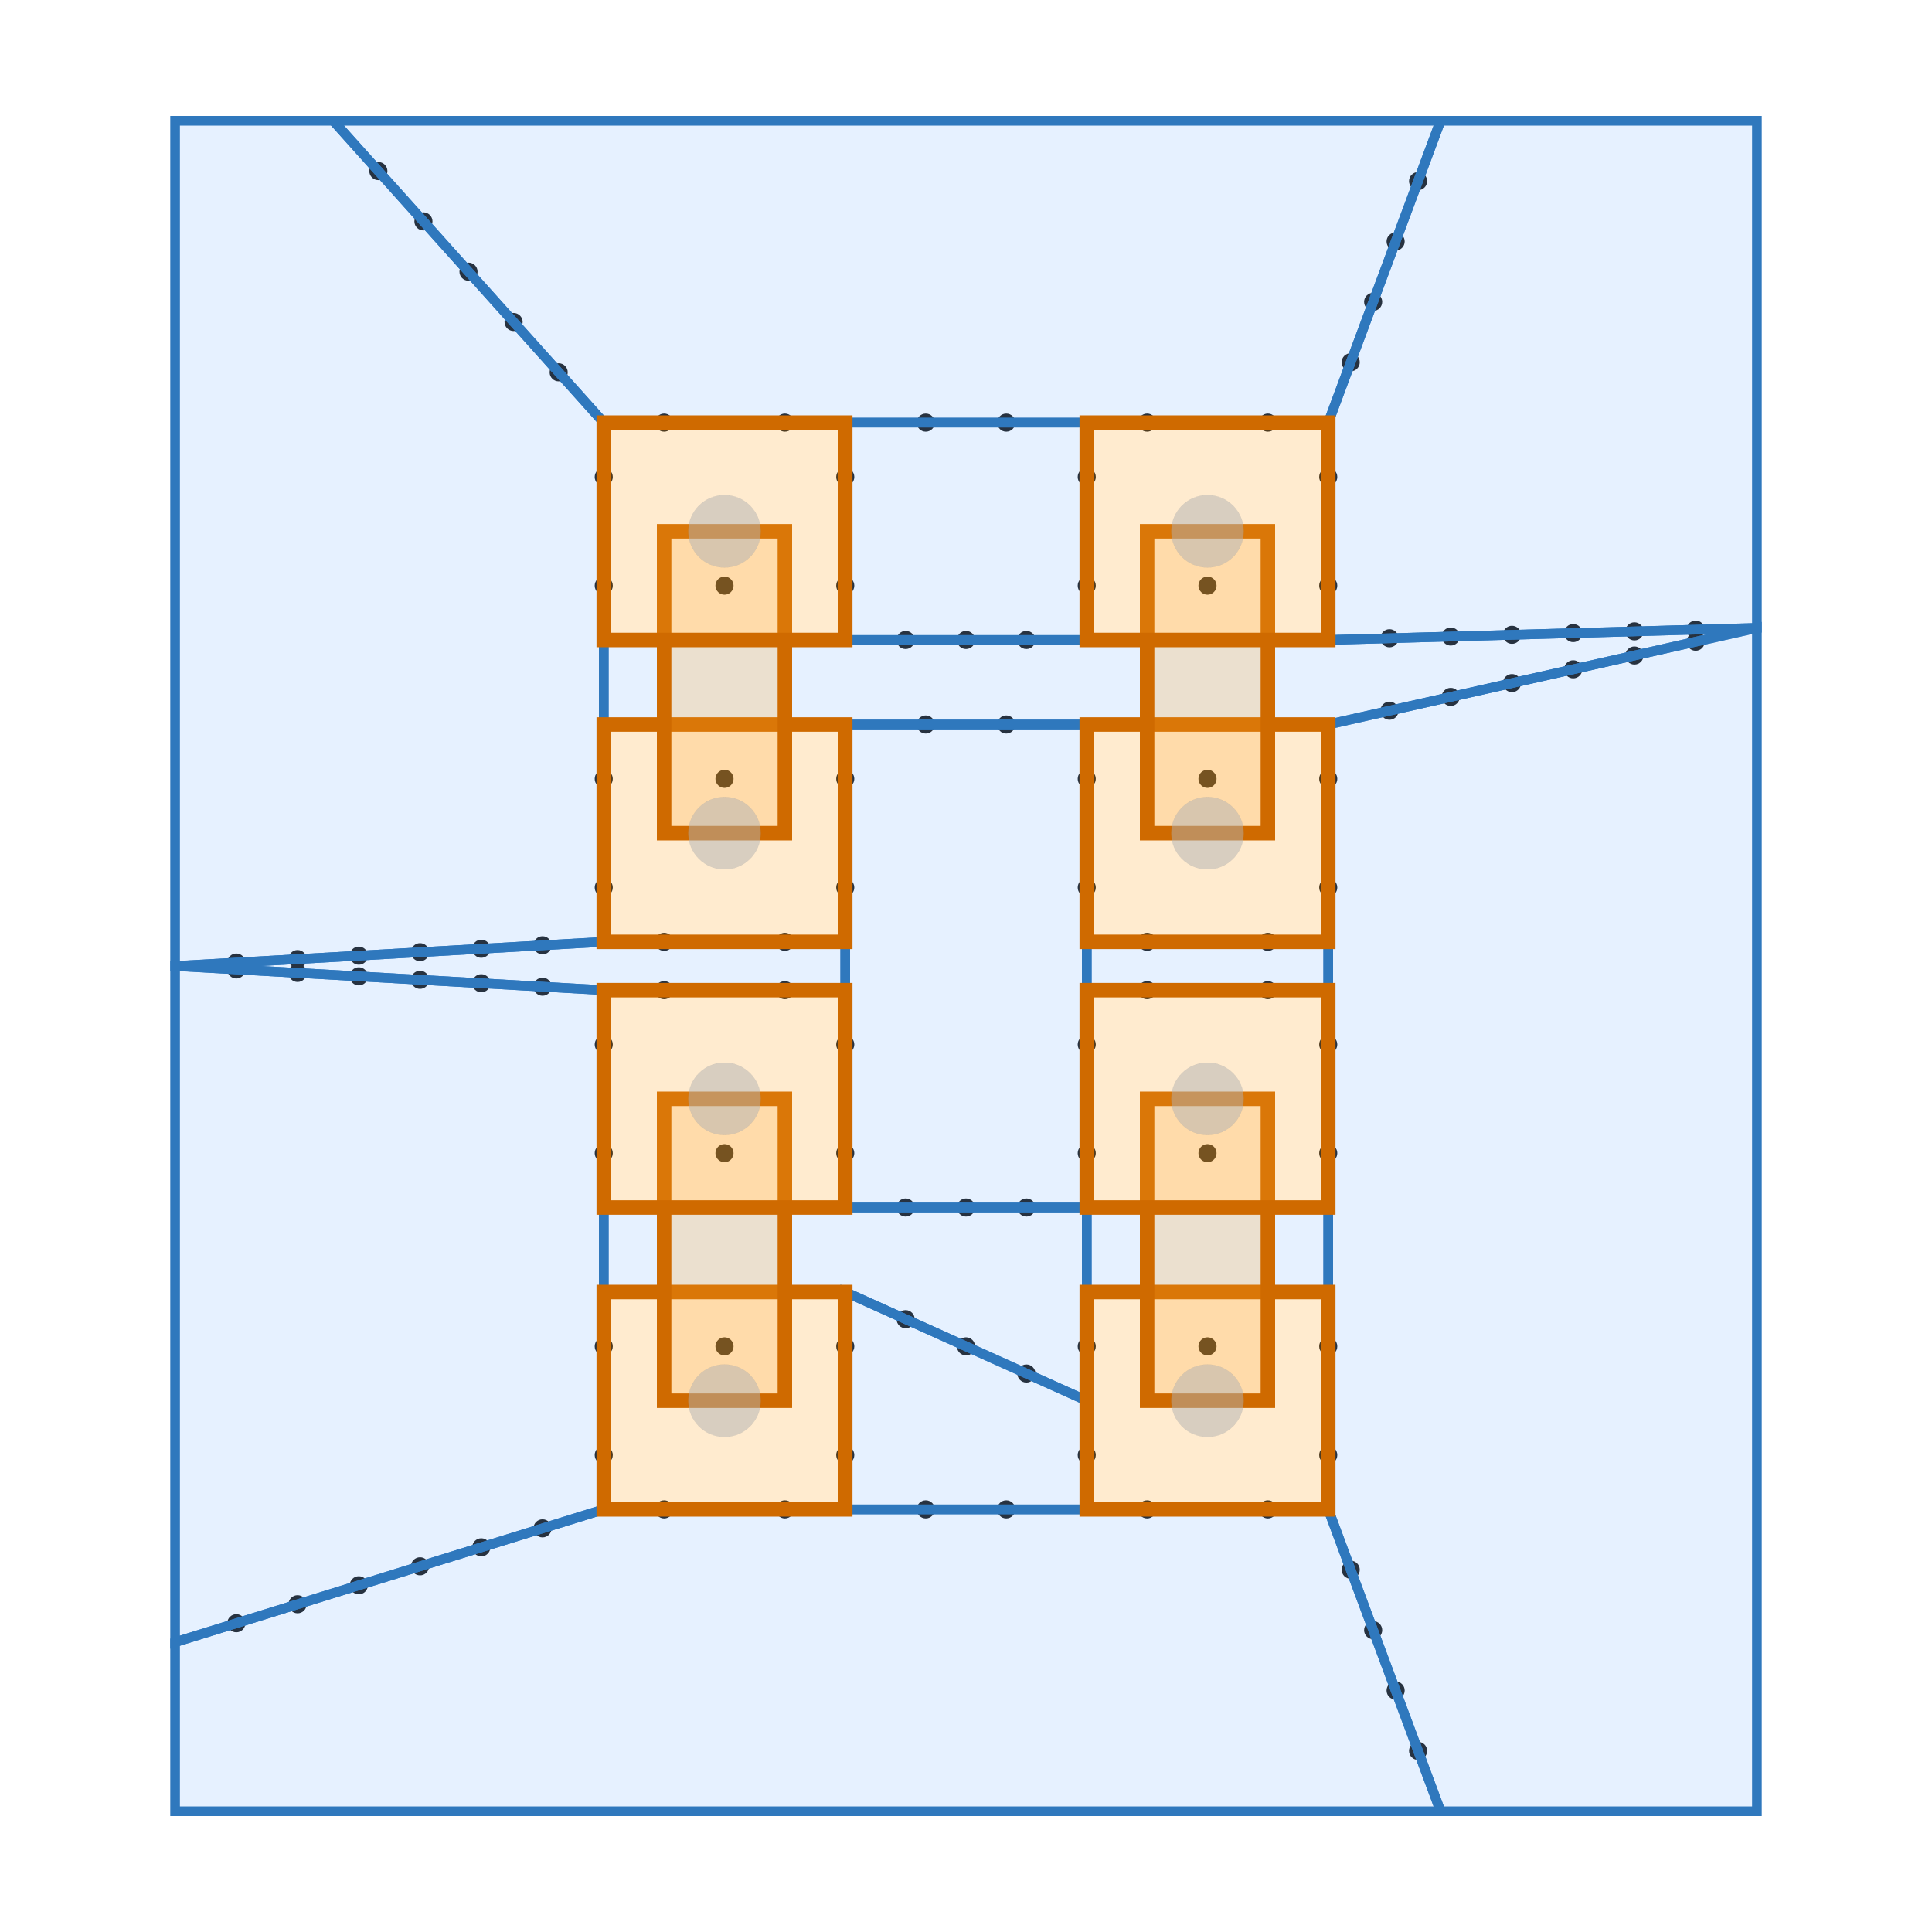
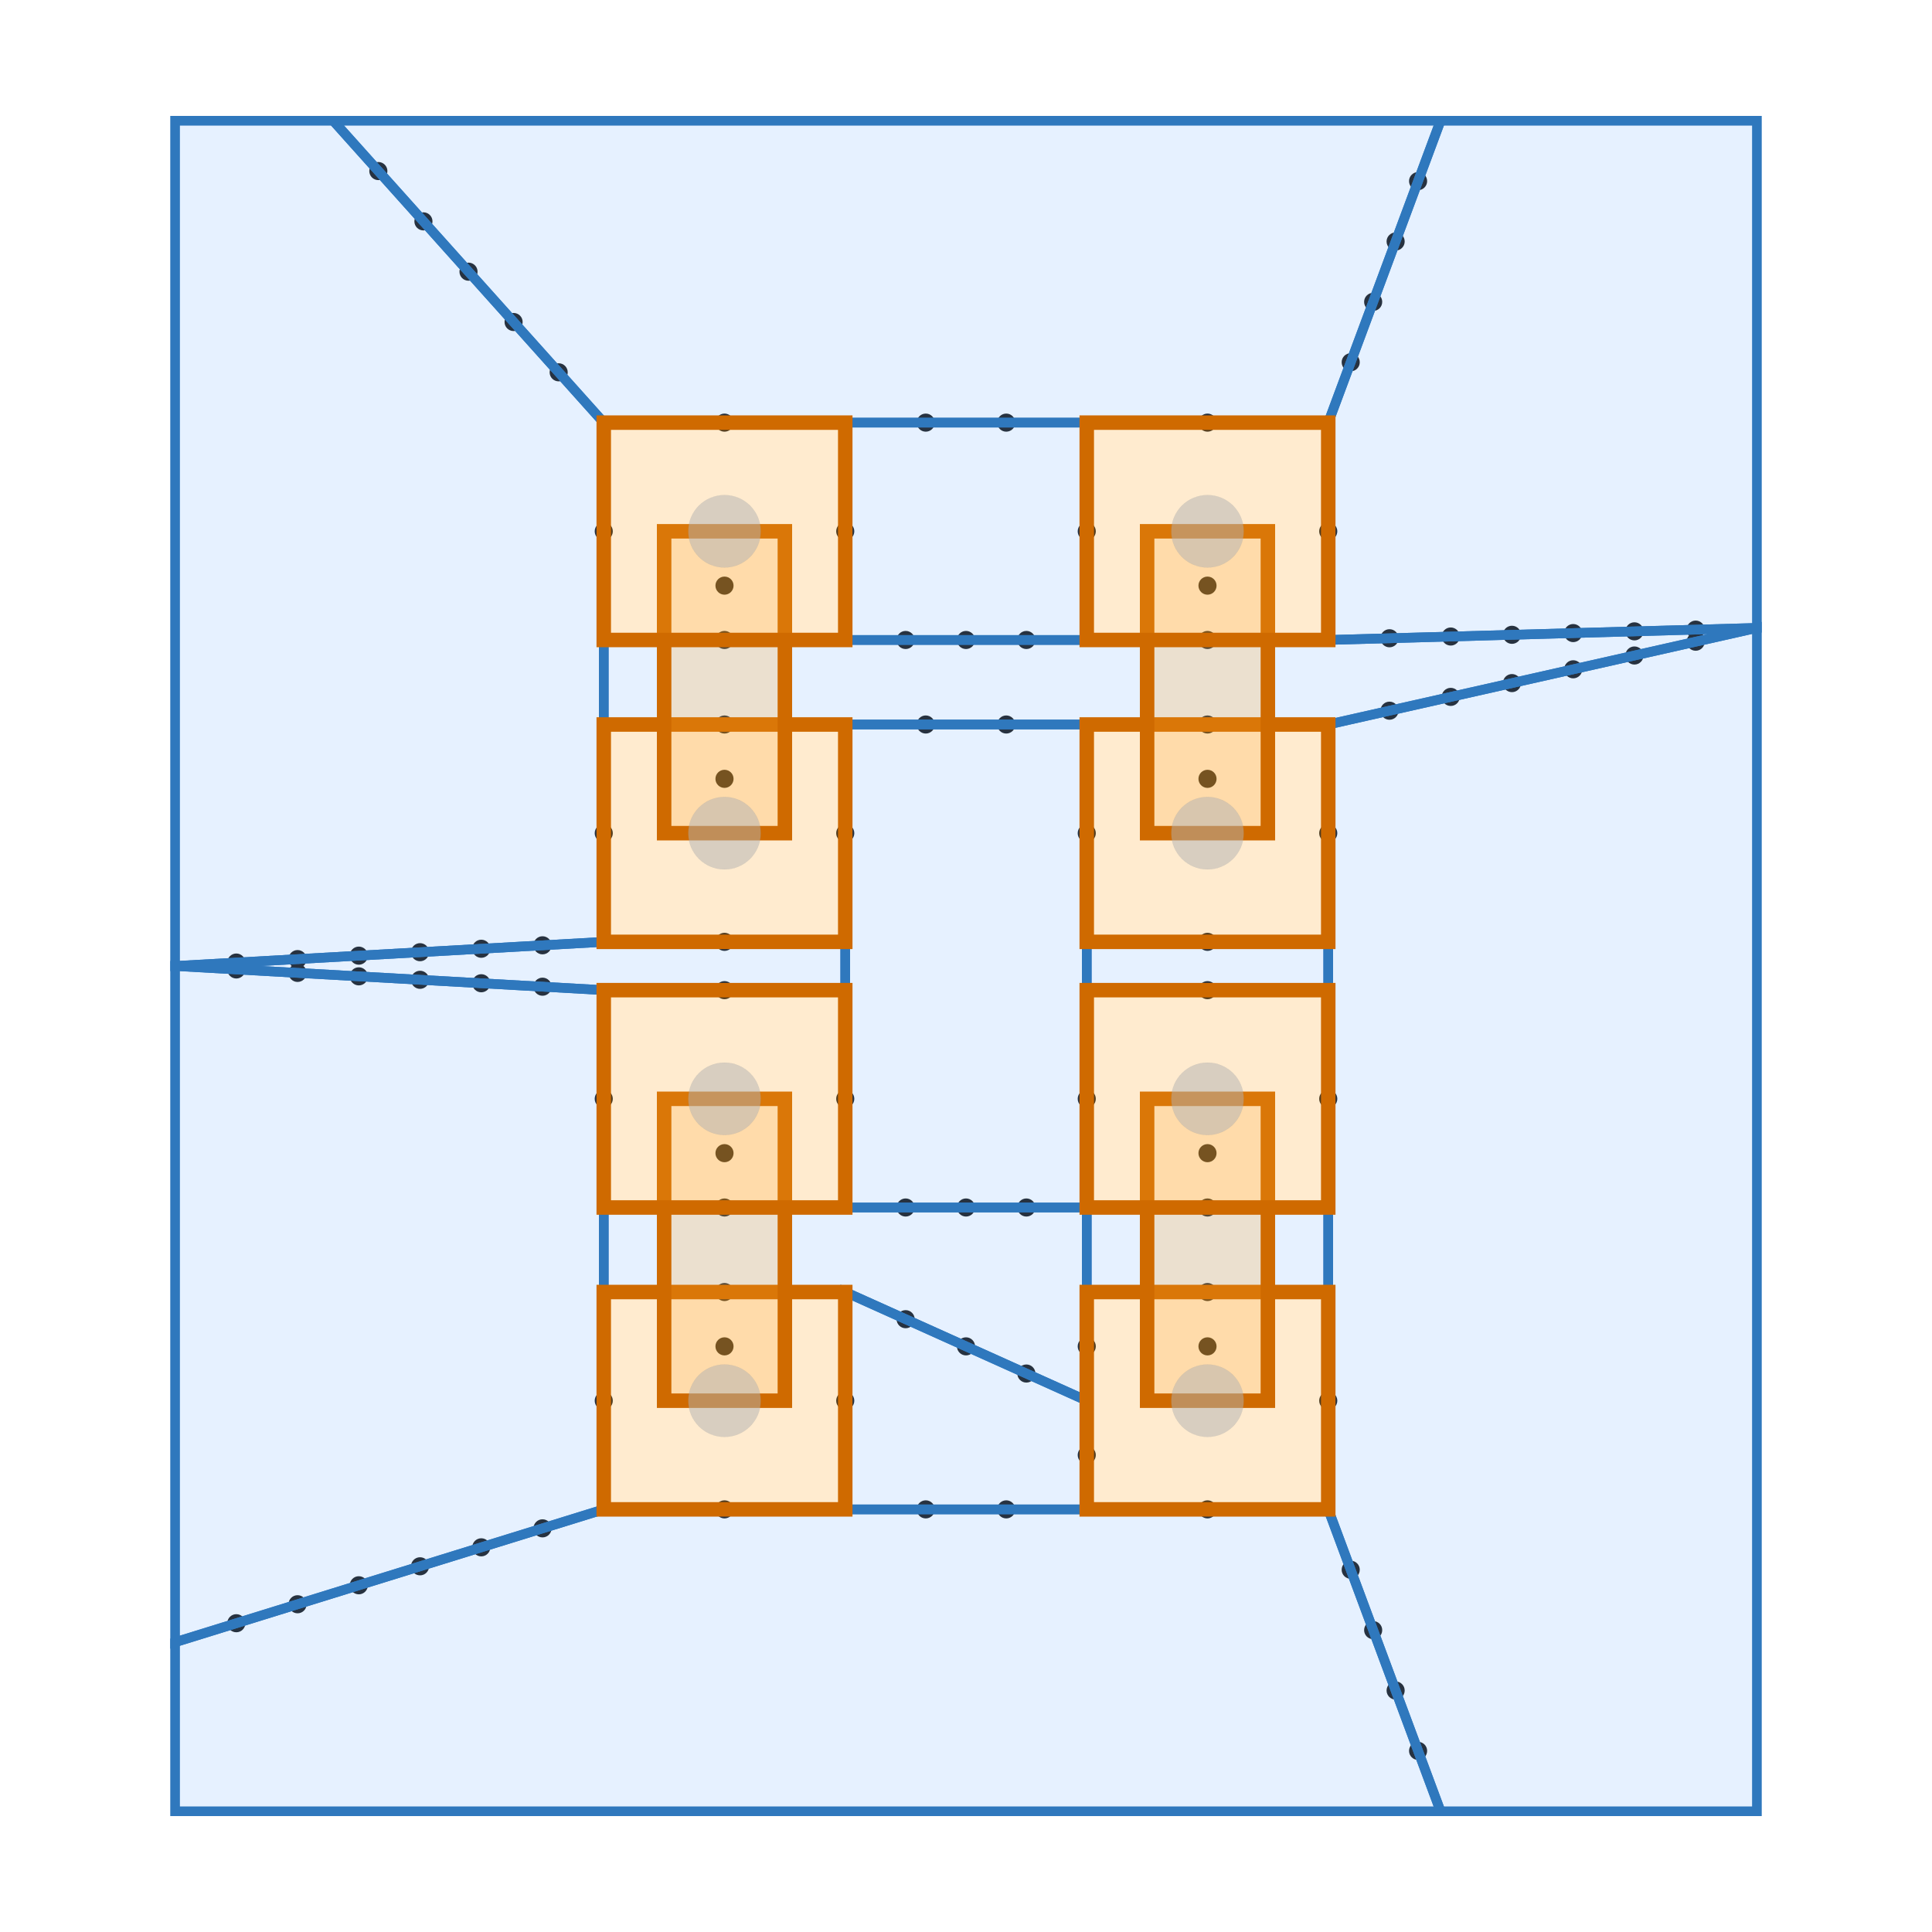
<svg xmlns="http://www.w3.org/2000/svg" width="640" height="640" viewBox="0 0 640 640">
  <rect width="100%" height="100%" fill="white" />
  <g>
    <circle data-type="point" data-label="tp_0" data-x="1.5929986" data-y="-2.5" cx="447.44" cy="520" r="3" fill="#1f1f1f" />
  </g>
  <g>
    <circle data-type="point" data-label="tp_1" data-x="1.6859992000000004" data-y="-2.75" cx="454.88" cy="540" r="3" fill="#1f1f1f" />
  </g>
  <g>
    <circle data-type="point" data-label="tp_2" data-x="1.7789998000000002" data-y="-3" cx="462.32" cy="560" r="3" fill="#1f1f1f" />
  </g>
  <g>
    <circle data-type="point" data-label="tp_3" data-x="1.8720004000000006" data-y="-3.25" cx="469.76" cy="580" r="3" fill="#1f1f1f" />
  </g>
  <g>
    <circle data-type="point" data-label="tp_4" data-x="3.021427285714286" data-y="1.342858571428571" cx="561.714" cy="212.571" r="3" fill="#1f1f1f" />
  </g>
  <g>
    <circle data-type="point" data-label="tp_5" data-x="2.7678565714285717" data-y="1.2857151428571425" cx="541.428" cy="217.143" r="3" fill="#1f1f1f" />
  </g>
  <g>
    <circle data-type="point" data-label="tp_6" data-x="2.5142858571428572" data-y="1.228571714285714" cx="521.143" cy="221.714" r="3" fill="#1f1f1f" />
  </g>
  <g>
    <circle data-type="point" data-label="tp_7" data-x="2.2607151428571433" data-y="1.1714282857142855" cx="500.857" cy="226.286" r="3" fill="#1f1f1f" />
  </g>
  <g>
    <circle data-type="point" data-label="tp_8" data-x="2.0071444285714284" data-y="1.114284857142857" cx="480.571" cy="230.857" r="3" fill="#1f1f1f" />
  </g>
  <g>
    <circle data-type="point" data-label="tp_9" data-x="1.7535737142857144" data-y="1.0571414285714287" cx="460.286" cy="235.429" r="3" fill="#1f1f1f" />
  </g>
  <g>
    <circle data-type="point" data-label="tp_10" data-x="1.7535737142857144" data-y="1.3571431428571428" cx="460.286" cy="211.429" r="3" fill="#1f1f1f" />
  </g>
  <g>
    <circle data-type="point" data-label="tp_11" data-x="2.007144428571429" data-y="1.3642862857142857" cx="480.571" cy="210.857" r="3" fill="#1f1f1f" />
  </g>
  <g>
    <circle data-type="point" data-label="tp_12" data-x="2.2607151428571433" data-y="1.3714294285714284" cx="500.857" cy="210.286" r="3" fill="#1f1f1f" />
  </g>
  <g>
    <circle data-type="point" data-label="tp_13" data-x="2.5142858571428572" data-y="1.3785725714285713" cx="521.143" cy="209.714" r="3" fill="#1f1f1f" />
  </g>
  <g>
    <circle data-type="point" data-label="tp_14" data-x="2.767856571428572" data-y="1.385715714285714" cx="541.428" cy="209.143" r="3" fill="#1f1f1f" />
  </g>
  <g>
    <circle data-type="point" data-label="tp_15" data-x="3.021427285714286" data-y="1.3928588571428568" cx="561.714" cy="208.571" r="3" fill="#1f1f1f" />
  </g>
  <g>
    <circle data-type="point" data-label="tp_16" data-x="1.8719994" data-y="3.2499986" cx="469.76" cy="60" r="3" fill="#1f1f1f" />
  </g>
  <g>
    <circle data-type="point" data-label="tp_17" data-x="1.7789988" data-y="2.9999992" cx="462.32" cy="80" r="3" fill="#1f1f1f" />
  </g>
  <g>
    <circle data-type="point" data-label="tp_18" data-x="1.6859982" data-y="2.7499998000000003" cx="454.88" cy="100" r="3" fill="#1f1f1f" />
  </g>
  <g>
    <circle data-type="point" data-label="tp_19" data-x="1.5929976" data-y="2.5000004000000002" cx="447.44" cy="120" r="3" fill="#1f1f1f" />
  </g>
  <g>
    <circle data-type="point" data-label="tp_20" data-x="-3.021429571428572" data-y="0.014286571428571431" cx="78.286" cy="318.857" r="3" fill="#1f1f1f" />
  </g>
  <g>
    <circle data-type="point" data-label="tp_21" data-x="-2.7678581428571434" data-y="0.028572142857142865" cx="98.571" cy="317.714" r="3" fill="#1f1f1f" />
  </g>
  <g>
    <circle data-type="point" data-label="tp_22" data-x="-2.5142867142857144" data-y="0.0428577142857143" cx="118.857" cy="316.571" r="3" fill="#1f1f1f" />
  </g>
  <g>
    <circle data-type="point" data-label="tp_23" data-x="-2.2607152857142863" data-y="0.05714328571428573" cx="139.143" cy="315.429" r="3" fill="#1f1f1f" />
  </g>
  <g>
    <circle data-type="point" data-label="tp_24" data-x="-2.0071438571428573" data-y="0.07142885714285717" cx="159.429" cy="314.286" r="3" fill="#1f1f1f" />
  </g>
  <g>
    <circle data-type="point" data-label="tp_25" data-x="-1.7535724285714287" data-y="0.0857144285714286" cx="179.714" cy="313.143" r="3" fill="#1f1f1f" />
  </g>
  <g>
    <circle data-type="point" data-label="tp_26" data-x="-1.6866641666666666" data-y="2.4583343333333336" cx="185.067" cy="123.333" r="3" fill="#1f1f1f" />
  </g>
  <g>
    <circle data-type="point" data-label="tp_27" data-x="-1.8733313333333332" data-y="2.6666676666666667" cx="170.134" cy="106.667" r="3" fill="#1f1f1f" />
  </g>
  <g>
    <circle data-type="point" data-label="tp_28" data-x="-2.0599985" data-y="2.875001" cx="155.2" cy="90" r="3" fill="#1f1f1f" />
  </g>
  <g>
    <circle data-type="point" data-label="tp_29" data-x="-2.246665666666667" data-y="3.083334333333333" cx="140.267" cy="73.333" r="3" fill="#1f1f1f" />
  </g>
  <g>
    <circle data-type="point" data-label="tp_30" data-x="-2.4333328333333335" data-y="3.291667666666667" cx="125.333" cy="56.667" r="3" fill="#1f1f1f" />
  </g>
  <g>
    <circle data-type="point" data-label="tp_31" data-x="-1.7535695714285713" data-y="-2.328572857142857" cx="179.715" cy="506.286" r="3" fill="#1f1f1f" />
  </g>
  <g>
    <circle data-type="point" data-label="tp_32" data-x="-2.007141142857143" data-y="-2.407143714285714" cx="159.429" cy="512.571" r="3" fill="#1f1f1f" />
  </g>
  <g>
    <circle data-type="point" data-label="tp_33" data-x="-2.2607127142857144" data-y="-2.4857145714285713" cx="139.143" cy="518.857" r="3" fill="#1f1f1f" />
  </g>
  <g>
    <circle data-type="point" data-label="tp_34" data-x="-2.514284285714286" data-y="-2.5642854285714285" cx="118.857" cy="525.143" r="3" fill="#1f1f1f" />
  </g>
  <g>
    <circle data-type="point" data-label="tp_35" data-x="-2.767855857142857" data-y="-2.6428562857142857" cx="98.572" cy="531.428" r="3" fill="#1f1f1f" />
  </g>
  <g>
    <circle data-type="point" data-label="tp_36" data-x="-3.0214274285714287" data-y="-2.721427142857143" cx="78.286" cy="537.714" r="3" fill="#1f1f1f" />
  </g>
  <g>
    <circle data-type="point" data-label="tp_37" data-x="0.1666656666666667" data-y="-2.250001" cx="333.333" cy="500" r="3" fill="#1f1f1f" />
  </g>
  <g>
    <circle data-type="point" data-label="tp_38" data-x="-0.1666656666666666" data-y="-2.250001" cx="306.667" cy="500" r="3" fill="#1f1f1f" />
  </g>
  <g>
    <circle data-type="point" data-label="tp_39" data-x="-1.7535724285714285" data-y="-0.08571500000000003" cx="179.714" cy="326.857" r="3" fill="#1f1f1f" />
  </g>
  <g>
    <circle data-type="point" data-label="tp_40" data-x="-2.0071438571428573" data-y="-0.07142900000000002" cx="159.429" cy="325.714" r="3" fill="#1f1f1f" />
  </g>
  <g>
    <circle data-type="point" data-label="tp_41" data-x="-2.260715285714286" data-y="-0.05714300000000002" cx="139.143" cy="324.571" r="3" fill="#1f1f1f" />
  </g>
  <g>
    <circle data-type="point" data-label="tp_42" data-x="-2.5142867142857144" data-y="-0.04285700000000002" cx="118.857" cy="323.429" r="3" fill="#1f1f1f" />
  </g>
  <g>
    <circle data-type="point" data-label="tp_43" data-x="-2.7678581428571434" data-y="-0.028571000000000013" cx="98.571" cy="322.286" r="3" fill="#1f1f1f" />
  </g>
  <g>
    <circle data-type="point" data-label="tp_44" data-x="-3.0214295714285715" data-y="-0.014285000000000006" cx="78.286" cy="321.143" r="3" fill="#1f1f1f" />
  </g>
  <g>
    <circle data-type="point" data-label="tp_45" data-x="-0.250003" data-y="-1.46249975" cx="300" cy="437" r="3" fill="#1f1f1f" />
  </g>
  <g>
    <circle data-type="point" data-label="tp_46" data-x="-0.0000029999999999752447" data-y="-1.5749995" cx="320" cy="446" r="3" fill="#1f1f1f" />
  </g>
  <g>
    <circle data-type="point" data-label="tp_47" data-x="0.24999700000000002" data-y="-1.6874992500000001" cx="340" cy="455" r="3" fill="#1f1f1f" />
  </g>
  <g>
    <circle data-type="point" data-label="tp_48" data-x="0.24999775000000002" data-y="-0.999998" cx="340" cy="400" r="3" fill="#1f1f1f" />
  </g>
  <g>
    <circle data-type="point" data-label="tp_49" data-x="-0.000002499999999960867" data-y="-0.999998" cx="320" cy="400" r="3" fill="#1f1f1f" />
  </g>
  <g>
    <circle data-type="point" data-label="tp_50" data-x="-0.2500027499999999" data-y="-0.999998" cx="300" cy="400" r="3" fill="#1f1f1f" />
  </g>
  <g>
    <circle data-type="point" data-label="tp_51" data-x="0.166665" data-y="1" cx="333.333" cy="240" r="3" fill="#1f1f1f" />
  </g>
  <g>
    <circle data-type="point" data-label="tp_52" data-x="-0.166667" data-y="1.0000010000000001" cx="306.667" cy="240" r="3" fill="#1f1f1f" />
  </g>
  <g>
    <circle data-type="point" data-label="tp_53" data-x="0.25000174999999997" data-y="1.3499990000000002" cx="340" cy="212" r="3" fill="#1f1f1f" />
  </g>
  <g>
    <circle data-type="point" data-label="tp_54" data-x="0.0000014999999999876223" data-y="1.3499990000000002" cx="320" cy="212" r="3" fill="#1f1f1f" />
  </g>
  <g>
    <circle data-type="point" data-label="tp_55" data-x="-0.24999874999999994" data-y="1.3499990000000002" cx="300" cy="212" r="3" fill="#1f1f1f" />
  </g>
  <g>
    <circle data-type="point" data-label="tp_56" data-x="-0.16666600000000004" data-y="2.2500006666666668" cx="306.667" cy="140" r="3" fill="#1f1f1f" />
  </g>
  <g>
    <circle data-type="point" data-label="tp_57" data-x="0.16666599999999993" data-y="2.250001333333333" cx="333.333" cy="140" r="3" fill="#1f1f1f" />
  </g>
  <g>
-     <circle data-type="point" data-label="jp_0" data-x="-0.7500005" data-y="-2.25" cx="260" cy="500" r="3" fill="#1f1f1f" />
-   </g>
-   <g>
-     <circle data-type="point" data-label="jp_1" data-x="-1.2499995" data-y="-2.25" cx="220" cy="500" r="3" fill="#1f1f1f" />
-   </g>
-   <g>
-     <circle data-type="point" data-label="jp_2" data-x="-1.5" data-y="-2.025" cx="200" cy="482" r="3" fill="#1f1f1f" />
-   </g>
-   <g>
-     <circle data-type="point" data-label="jp_3" data-x="-1.5" data-y="-1.5750000000000002" cx="200" cy="446" r="3" fill="#1f1f1f" />
-   </g>
-   <g>
-     <circle data-type="point" data-label="jp_4" data-x="-1.2499995" data-y="-1.35" cx="220" cy="428" r="3" fill="#1f1f1f" />
-   </g>
-   <g>
-     <circle data-type="point" data-label="jp_5" data-x="-0.7500009999999999" data-y="-1.35" cx="260" cy="428" r="3" fill="#1f1f1f" />
-   </g>
-   <g>
-     <circle data-type="point" data-label="jp_6" data-x="-0.5" data-y="-2.025001" cx="280" cy="482" r="3" fill="#1f1f1f" />
-   </g>
-   <g>
-     <circle data-type="point" data-label="jp_7" data-x="-0.5" data-y="-1.575001" cx="280" cy="446" r="3" fill="#1f1f1f" />
-   </g>
-   <g>
-     <circle data-type="point" data-label="jp_8" data-x="-1.5" data-y="-0.7750005" cx="200" cy="382" r="3" fill="#1f1f1f" />
-   </g>
-   <g>
-     <circle data-type="point" data-label="jp_9" data-x="-1.5" data-y="-0.32500150000000005" cx="200" cy="346" r="3" fill="#1f1f1f" />
-   </g>
-   <g>
-     <circle data-type="point" data-label="jp_10" data-x="-1.2499985" data-y="-1" cx="220" cy="400" r="3" fill="#1f1f1f" />
-   </g>
-   <g>
-     <circle data-type="point" data-label="jp_11" data-x="-0.7500015" data-y="-1" cx="260" cy="400" r="3" fill="#1f1f1f" />
-   </g>
-   <g>
-     <circle data-type="point" data-label="jp_12" data-x="-0.5" data-y="-0.3250005" cx="280" cy="346" r="3" fill="#1f1f1f" />
-   </g>
-   <g>
-     <circle data-type="point" data-label="jp_13" data-x="-0.5" data-y="-0.7749985" cx="280" cy="382" r="3" fill="#1f1f1f" />
-   </g>
-   <g>
-     <circle data-type="point" data-label="jp_14" data-x="-1.249999" data-y="-0.10000000000000003" cx="220" cy="328" r="3" fill="#1f1f1f" />
-   </g>
-   <g>
-     <circle data-type="point" data-label="jp_15" data-x="-0.75" data-y="-0.10000000000000003" cx="260" cy="328" r="3" fill="#1f1f1f" />
-   </g>
-   <g>
-     <circle data-type="point" data-label="jp_16" data-x="1.5" data-y="-1.5750005" cx="440" cy="446" r="3" fill="#1f1f1f" />
-   </g>
-   <g>
-     <circle data-type="point" data-label="jp_17" data-x="1.5" data-y="-2.0250005" cx="440" cy="482" r="3" fill="#1f1f1f" />
-   </g>
-   <g>
-     <circle data-type="point" data-label="jp_18" data-x="1.2499995" data-y="-2.25" cx="420" cy="500" r="3" fill="#1f1f1f" />
-   </g>
-   <g>
-     <circle data-type="point" data-label="jp_19" data-x="0.7500005" data-y="-2.25" cx="380" cy="500" r="3" fill="#1f1f1f" />
-   </g>
-   <g>
-     <circle data-type="point" data-label="jp_20" data-x="0.5" data-y="-1.5749995" cx="360" cy="446" r="3" fill="#1f1f1f" />
-   </g>
-   <g>
-     <circle data-type="point" data-label="jp_21" data-x="0.5" data-y="-2.0249995" cx="360" cy="482" r="3" fill="#1f1f1f" />
-   </g>
-   <g>
-     <circle data-type="point" data-label="jp_22" data-x="0.7500015" data-y="-1.35" cx="380" cy="428" r="3" fill="#1f1f1f" />
-   </g>
-   <g>
-     <circle data-type="point" data-label="jp_23" data-x="1.2500010000000001" data-y="-1.35" cx="420" cy="428" r="3" fill="#1f1f1f" />
-   </g>
-   <g>
-     <circle data-type="point" data-label="jp_24" data-x="1.5" data-y="-0.32499950000000016" cx="440" cy="346" r="3" fill="#1f1f1f" />
-   </g>
-   <g>
-     <circle data-type="point" data-label="jp_25" data-x="1.5" data-y="-0.7749990000000001" cx="440" cy="382" r="3" fill="#1f1f1f" />
-   </g>
-   <g>
-     <circle data-type="point" data-label="jp_26" data-x="0.5" data-y="-0.7749995000000001" cx="360" cy="382" r="3" fill="#1f1f1f" />
-   </g>
-   <g>
-     <circle data-type="point" data-label="jp_27" data-x="0.5" data-y="-0.3250005" cx="360" cy="346" r="3" fill="#1f1f1f" />
-   </g>
-   <g>
-     <circle data-type="point" data-label="jp_28" data-x="1.2500005" data-y="-1" cx="420" cy="400" r="3" fill="#1f1f1f" />
-   </g>
-   <g>
-     <circle data-type="point" data-label="jp_29" data-x="0.750001" data-y="-1" cx="380" cy="400" r="3" fill="#1f1f1f" />
-   </g>
-   <g>
-     <circle data-type="point" data-label="jp_30" data-x="0.7499990000000001" data-y="-0.10000000000000003" cx="380" cy="328" r="3" fill="#1f1f1f" />
-   </g>
-   <g>
-     <circle data-type="point" data-label="jp_31" data-x="1.2499985" data-y="-0.10000000000000003" cx="420" cy="328" r="3" fill="#1f1f1f" />
-   </g>
-   <g>
-     <circle data-type="point" data-label="jp_32" data-x="-1.5" data-y="0.325001" cx="200" cy="294" r="3" fill="#1f1f1f" />
-   </g>
-   <g>
-     <circle data-type="point" data-label="jp_33" data-x="-1.5" data-y="0.7749999999999999" cx="200" cy="258" r="3" fill="#1f1f1f" />
-   </g>
-   <g>
-     <circle data-type="point" data-label="jp_34" data-x="-0.5" data-y="0.775" cx="280" cy="258" r="3" fill="#1f1f1f" />
-   </g>
-   <g>
-     <circle data-type="point" data-label="jp_35" data-x="-0.5" data-y="0.3250005" cx="280" cy="294" r="3" fill="#1f1f1f" />
-   </g>
-   <g>
-     <circle data-type="point" data-label="jp_36" data-x="-0.7499985" data-y="0.10000000000000003" cx="260" cy="312" r="3" fill="#1f1f1f" />
-   </g>
-   <g>
-     <circle data-type="point" data-label="jp_37" data-x="-1.2499985" data-y="0.10000000000000003" cx="220" cy="312" r="3" fill="#1f1f1f" />
-   </g>
-   <g>
-     <circle data-type="point" data-label="jp_38" data-x="-1.25" data-y="1" cx="220" cy="240" r="3" fill="#1f1f1f" />
-   </g>
-   <g>
-     <circle data-type="point" data-label="jp_39" data-x="-0.750001" data-y="1" cx="260" cy="240" r="3" fill="#1f1f1f" />
-   </g>
-   <g>
-     <circle data-type="point" data-label="jp_40" data-x="-1.5" data-y="1.5750000000000002" cx="200" cy="194" r="3" fill="#1f1f1f" />
-   </g>
-   <g>
-     <circle data-type="point" data-label="jp_41" data-x="-1.5" data-y="2.025" cx="200" cy="158" r="3" fill="#1f1f1f" />
-   </g>
-   <g>
-     <circle data-type="point" data-label="jp_42" data-x="-0.7500015" data-y="1.35" cx="260" cy="212" r="3" fill="#1f1f1f" />
-   </g>
-   <g>
-     <circle data-type="point" data-label="jp_43" data-x="-1.2500015" data-y="1.35" cx="220" cy="212" r="3" fill="#1f1f1f" />
-   </g>
-   <g>
-     <circle data-type="point" data-label="jp_44" data-x="-1.2499989999999999" data-y="2.25" cx="220" cy="140" r="3" fill="#1f1f1f" />
-   </g>
-   <g>
-     <circle data-type="point" data-label="jp_45" data-x="-0.7500005" data-y="2.25" cx="260" cy="140" r="3" fill="#1f1f1f" />
-   </g>
-   <g>
-     <circle data-type="point" data-label="jp_46" data-x="-0.5" data-y="1.574999" cx="280" cy="194" r="3" fill="#1f1f1f" />
-   </g>
-   <g>
-     <circle data-type="point" data-label="jp_47" data-x="-0.5" data-y="2.024999" cx="280" cy="158" r="3" fill="#1f1f1f" />
-   </g>
-   <g>
-     <circle data-type="point" data-label="jp_48" data-x="1.5" data-y="0.7749995000000001" cx="440" cy="258" r="3" fill="#1f1f1f" />
-   </g>
-   <g>
-     <circle data-type="point" data-label="jp_49" data-x="1.5" data-y="0.32500150000000005" cx="440" cy="294" r="3" fill="#1f1f1f" />
-   </g>
-   <g>
-     <circle data-type="point" data-label="jp_50" data-x="0.5" data-y="0.32499950000000016" cx="360" cy="294" r="3" fill="#1f1f1f" />
-   </g>
-   <g>
-     <circle data-type="point" data-label="jp_51" data-x="0.5" data-y="0.7749985000000001" cx="360" cy="258" r="3" fill="#1f1f1f" />
-   </g>
-   <g>
-     <circle data-type="point" data-label="jp_52" data-x="0.75" data-y="1" cx="380" cy="240" r="3" fill="#1f1f1f" />
-   </g>
-   <g>
-     <circle data-type="point" data-label="jp_53" data-x="1.25" data-y="1" cx="420" cy="240" r="3" fill="#1f1f1f" />
-   </g>
-   <g>
-     <circle data-type="point" data-label="jp_54" data-x="0.7499995" data-y="0.10000000000000003" cx="380" cy="312" r="3" fill="#1f1f1f" />
-   </g>
-   <g>
-     <circle data-type="point" data-label="jp_55" data-x="1.249999" data-y="0.10000000000000003" cx="420" cy="312" r="3" fill="#1f1f1f" />
-   </g>
-   <g>
-     <circle data-type="point" data-label="jp_56" data-x="1.5" data-y="2.0249995" cx="440" cy="158" r="3" fill="#1f1f1f" />
-   </g>
-   <g>
-     <circle data-type="point" data-label="jp_57" data-x="1.5" data-y="1.5749995" cx="440" cy="194" r="3" fill="#1f1f1f" />
-   </g>
-   <g>
-     <circle data-type="point" data-label="jp_58" data-x="1.2499995" data-y="1.35" cx="420" cy="212" r="3" fill="#1f1f1f" />
-   </g>
-   <g>
-     <circle data-type="point" data-label="jp_59" data-x="0.7500005" data-y="1.35" cx="380" cy="212" r="3" fill="#1f1f1f" />
-   </g>
-   <g>
-     <circle data-type="point" data-label="jp_60" data-x="0.7500005" data-y="2.25" cx="380" cy="140" r="3" fill="#1f1f1f" />
-   </g>
-   <g>
-     <circle data-type="point" data-label="jp_61" data-x="1.2499989999999999" data-y="2.25" cx="420" cy="140" r="3" fill="#1f1f1f" />
-   </g>
-   <g>
-     <circle data-type="point" data-label="jp_62" data-x="0.5" data-y="1.5750005" cx="360" cy="194" r="3" fill="#1f1f1f" />
-   </g>
-   <g>
-     <circle data-type="point" data-label="jp_63" data-x="0.5" data-y="2.0250005" cx="360" cy="158" r="3" fill="#1f1f1f" />
+     <circle data-type="point" data-label="jp_0" data-x="-0.999999" data-y="-2.25" cx="240" cy="500" r="3" fill="#1f1f1f" />
+   </g>
+   <g>
+     <circle data-type="point" data-label="jp_1" data-x="-1.5" data-y="-1.8" cx="200" cy="464" r="3" fill="#1f1f1f" />
+   </g>
+   <g>
+     <circle data-type="point" data-label="jp_2" data-x="-1.0000015" data-y="-1.35" cx="240" cy="428" r="3" fill="#1f1f1f" />
+   </g>
+   <g>
+     <circle data-type="point" data-label="jp_3" data-x="-0.5" data-y="-1.8" cx="280" cy="464" r="3" fill="#1f1f1f" />
+   </g>
+   <g>
+     <circle data-type="point" data-label="jp_4" data-x="-1.5" data-y="-0.5499999999999999" cx="200" cy="364" r="3" fill="#1f1f1f" />
+   </g>
+   <g>
+     <circle data-type="point" data-label="jp_5" data-x="-1" data-y="-1" cx="240" cy="400" r="3" fill="#1f1f1f" />
+   </g>
+   <g>
+     <circle data-type="point" data-label="jp_6" data-x="-0.5" data-y="-0.55" cx="280" cy="364" r="3" fill="#1f1f1f" />
+   </g>
+   <g>
+     <circle data-type="point" data-label="jp_7" data-x="-1.000001" data-y="-0.10000000000000003" cx="240" cy="328" r="3" fill="#1f1f1f" />
+   </g>
+   <g>
+     <circle data-type="point" data-label="jp_8" data-x="1.5" data-y="-1.7999999999999998" cx="440" cy="464" r="3" fill="#1f1f1f" />
+   </g>
+   <g>
+     <circle data-type="point" data-label="jp_9" data-x="0.9999990000000001" data-y="-2.25" cx="400" cy="500" r="3" fill="#1f1f1f" />
+   </g>
+   <g>
+     <circle data-type="point" data-label="jp_10" data-x="0.5" data-y="-1.5749995" cx="360" cy="446" r="3" fill="#1f1f1f" />
+   </g>
+   <g>
+     <circle data-type="point" data-label="jp_11" data-x="0.5" data-y="-2.0249995" cx="360" cy="482" r="3" fill="#1f1f1f" />
+   </g>
+   <g>
+     <circle data-type="point" data-label="jp_12" data-x="0.9999994999999999" data-y="-1.35" cx="400" cy="428" r="3" fill="#1f1f1f" />
+   </g>
+   <g>
+     <circle data-type="point" data-label="jp_13" data-x="1.5" data-y="-0.5500005000000001" cx="440" cy="364" r="3" fill="#1f1f1f" />
+   </g>
+   <g>
+     <circle data-type="point" data-label="jp_14" data-x="0.5" data-y="-0.5499990000000001" cx="360" cy="364" r="3" fill="#1f1f1f" />
+   </g>
+   <g>
+     <circle data-type="point" data-label="jp_15" data-x="0.9999995" data-y="-1" cx="400" cy="400" r="3" fill="#1f1f1f" />
+   </g>
+   <g>
+     <circle data-type="point" data-label="jp_16" data-x="1.0000005" data-y="-0.10000000000000003" cx="400" cy="328" r="3" fill="#1f1f1f" />
+   </g>
+   <g>
+     <circle data-type="point" data-label="jp_17" data-x="-1.5" data-y="0.5499990000000001" cx="200" cy="276" r="3" fill="#1f1f1f" />
+   </g>
+   <g>
+     <circle data-type="point" data-label="jp_18" data-x="-0.5" data-y="0.5500005000000001" cx="280" cy="276" r="3" fill="#1f1f1f" />
+   </g>
+   <g>
+     <circle data-type="point" data-label="jp_19" data-x="-1" data-y="0.10000000000000003" cx="240" cy="312" r="3" fill="#1f1f1f" />
+   </g>
+   <g>
+     <circle data-type="point" data-label="jp_20" data-x="-0.9999989999999999" data-y="1" cx="240" cy="240" r="3" fill="#1f1f1f" />
+   </g>
+   <g>
+     <circle data-type="point" data-label="jp_21" data-x="-1.5" data-y="1.8" cx="200" cy="176" r="3" fill="#1f1f1f" />
+   </g>
+   <g>
+     <circle data-type="point" data-label="jp_22" data-x="-1" data-y="1.35" cx="240" cy="212" r="3" fill="#1f1f1f" />
+   </g>
+   <g>
+     <circle data-type="point" data-label="jp_23" data-x="-0.9999985" data-y="2.25" cx="240" cy="140" r="3" fill="#1f1f1f" />
+   </g>
+   <g>
+     <circle data-type="point" data-label="jp_24" data-x="-0.5" data-y="1.8" cx="280" cy="176" r="3" fill="#1f1f1f" />
+   </g>
+   <g>
+     <circle data-type="point" data-label="jp_25" data-x="1.5" data-y="0.55" cx="440" cy="276" r="3" fill="#1f1f1f" />
+   </g>
+   <g>
+     <circle data-type="point" data-label="jp_26" data-x="0.5" data-y="0.55" cx="360" cy="276" r="3" fill="#1f1f1f" />
+   </g>
+   <g>
+     <circle data-type="point" data-label="jp_27" data-x="1" data-y="1" cx="400" cy="240" r="3" fill="#1f1f1f" />
+   </g>
+   <g>
+     <circle data-type="point" data-label="jp_28" data-x="1.0000005" data-y="0.10000000000000003" cx="400" cy="312" r="3" fill="#1f1f1f" />
+   </g>
+   <g>
+     <circle data-type="point" data-label="jp_29" data-x="1.5" data-y="1.8" cx="440" cy="176" r="3" fill="#1f1f1f" />
+   </g>
+   <g>
+     <circle data-type="point" data-label="jp_30" data-x="1.000001" data-y="1.35" cx="400" cy="212" r="3" fill="#1f1f1f" />
+   </g>
+   <g>
+     <circle data-type="point" data-label="jp_31" data-x="0.9999985" data-y="2.25" cx="400" cy="140" r="3" fill="#1f1f1f" />
+   </g>
+   <g>
+     <circle data-type="point" data-label="jp_32" data-x="0.5" data-y="1.7999999999999998" cx="360" cy="176" r="3" fill="#1f1f1f" />
  </g>
  <g>
    <circle data-type="point" data-label="jip_0" data-x="-1" data-y="-1.5750000000000002" cx="240" cy="446" r="3" fill="#1f1f1f" />
  </g>
  <g>
    <circle data-type="point" data-label="jip_1" data-x="-1" data-y="-0.775" cx="240" cy="382" r="3" fill="#1f1f1f" />
  </g>
  <g>
    <circle data-type="point" data-label="jip_2" data-x="1" data-y="-1.5750000000000002" cx="400" cy="446" r="3" fill="#1f1f1f" />
  </g>
  <g>
    <circle data-type="point" data-label="jip_3" data-x="1" data-y="-0.775" cx="400" cy="382" r="3" fill="#1f1f1f" />
  </g>
  <g>
    <circle data-type="point" data-label="jip_4" data-x="-1" data-y="0.775" cx="240" cy="258" r="3" fill="#1f1f1f" />
  </g>
  <g>
    <circle data-type="point" data-label="jip_5" data-x="-1" data-y="1.5750000000000002" cx="240" cy="194" r="3" fill="#1f1f1f" />
  </g>
  <g>
    <circle data-type="point" data-label="jip_6" data-x="1" data-y="0.775" cx="400" cy="258" r="3" fill="#1f1f1f" />
  </g>
  <g>
    <circle data-type="point" data-label="jip_7" data-x="1" data-y="1.5750000000000002" cx="400" cy="194" r="3" fill="#1f1f1f" />
  </g>
  <g>
    <rect data-type="rect" data-label="" data-x="0" data-y="0" x="58" y="40" width="524" height="560" fill="none" stroke="#6f6f6f" stroke-width="0.013" />
  </g>
  <g>
    <polygon data-type="polygon" data-label="top_0" data-points="2.6199980000000003,-3.500001 3.2749980000000005,-3.500001 3.275002,-2.8000019999999997 3.274999,-2.099998 3.2750030000000003,-1.399999 3.2750000000000004,-0.6999999999999997 3.2749970000000004,-0.000001 3.2750010000000005,0.6999980000000002 3.2749980000000005,1.4000019999999995 1.500003,0.999998 1.499999,0.5500010000000001 1.500002,0.10000200000000004 1.5,-0.10000100000000003 1.500003,-0.5499980000000001 1.499999,-1.000002 1.499999,-1.3499990000000002 1.500002,-1.800001 1.499998,-2.25 1.9650010000000007,-3.5" points="529.6,600 582,600 582,544 582,488 582,432 582,376 582,320 582,264 582,208 440,240 440,276 440,312 440,328 440,364 440,400 440,428 440,464 440,500 477.2,600" fill="rgba(87, 164, 255, 0.15)" stroke="#2f78bd" stroke-width="3.2" />
  </g>
  <g>
    <polygon data-type="polygon" data-label="top_1" data-points="3.274999,2.8 3.274999,3.5 2.620003,3.499999 1.965,3.499998 1.499997,2.250001 1.5,1.7999990000000001 1.500003,1.35 3.2749980000000005,1.4000019999999995 3.275002,2.1000010000000007" points="582,96 582,40 529.6,40 477.2,40 440,140 440,176 440,212 582,208 582,152" fill="rgba(87, 164, 255, 0.15)" stroke="#2f78bd" stroke-width="3.2" />
  </g>
  <g>
    <polygon data-type="polygon" data-label="top_2" data-points="-2.62,3.500001 -3.2750000000000004,3.500001 -3.2750030000000003,2.8 -3.274999,2.0999989999999995 -3.275002,1.3999979999999999 -3.2749980000000005,0.7000019999999997 -3.2750010000000005,0.000001 -1.500001,0.10000000000000003 -1.500001,0.550002 -1.499998,0.999998 -1.5,1.349998 -1.5,1.8 -1.499997,2.250001" points="110.4,40 58,40 58,96 58,152 58,208 58,264 58,320 200,312 200,276 200,240 200,212 200,176 200,140" fill="rgba(87, 164, 255, 0.15)" stroke="#2f78bd" stroke-width="3.2" />
  </g>
  <g>
    <polygon data-type="polygon" data-label="top_3" data-points="-3.274999,-2.799998 -3.2750030000000003,-3.500002 -2.619999,-3.499998 -1.9650020000000001,-3.499999 -1.3099980000000002,-3.5 -0.6550009999999998,-3.500001 0.000003,-3.500002 0.6549999999999998,-3.499998 1.3099969999999996,-3.499999 1.9650010000000007,-3.5 1.499998,-2.25 1.000001,-2.250002 0.499997,-2.250001 -0.499997,-2.250001 -1.000001,-2.249998 -1.499998,-2.250002" points="58,544 58,600 110.4,600 162.8,600 215.2,600 267.6,600 320,600 372.4,600 424.8,600 477.2,600 440,500 400,500 360,500 280,500 240,500 200,500" fill="rgba(87, 164, 255, 0.15)" stroke="#2f78bd" stroke-width="3.2" />
  </g>
  <g>
    <polygon data-type="polygon" data-label="top_4" data-points="-3.274999,-2.799998 -1.499998,-2.250002 -1.499998,-1.8 -1.500002,-1.3499990000000002 -1.499997,-0.999999 -1.499997,-0.550002 -1.500001,-0.10000100000000003 -3.2750010000000005,0.000001 -3.2749970000000004,-0.7000000000000002 -3.2750000000000004,-1.4000009999999994 -3.2750030000000003,-2.1000020000000004" points="58,544 200,500 200,464 200,428 200,400 200,364 200,328 58,320 58,376 58,432 58,488" fill="rgba(87, 164, 255, 0.15)" stroke="#2f78bd" stroke-width="3.2" />
  </g>
  <g>
    <polygon data-type="polygon" data-label="top_5" data-points="-1,-1 -1.499997,-0.999999 -1.500002,-1.3499990000000002 -0.999999,-1.350001 -0.500003,-1.35 0.499997,-1.7999990000000001 0.5,-1.349998 0.499998,-0.999998 -0.500003,-0.999998" points="240,400 200,400 200,428 240,428 280,428 360,464 360,428 360,400 280,400" fill="rgba(87, 164, 255, 0.15)" stroke="#2f78bd" stroke-width="3.2" />
  </g>
  <g>
    <polygon data-type="polygon" data-label="top_6" data-points="-0.5,-1.800002 -0.499997,-2.250001 0.499997,-2.250001 0.499997,-1.7999990000000001 -0.500003,-1.35" points="280,464 280,500 360,500 360,464 280,428" fill="rgba(87, 164, 255, 0.15)" stroke="#2f78bd" stroke-width="3.2" />
  </g>
  <g>
    <polygon data-type="polygon" data-label="top_7" data-points="-0.500003,-0.999998 0.499998,-0.999998 0.499998,-0.5500010000000001 0.500001,-0.10000000000000003 0.500001,0.10000100000000003 0.500001,0.5499980000000001 0.499997,0.999999 -0.499999,1.000002 -0.500003,0.55 -0.5,0.10000100000000003 -0.500002,-0.10000200000000004 -0.499999,-0.549999" points="280,400 360,400 360,364 360,328 360,312 360,276 360,240 280,240 280,276 280,312 280,328 280,364" fill="rgba(87, 164, 255, 0.15)" stroke="#2f78bd" stroke-width="3.2" />
  </g>
  <g>
    <polygon data-type="polygon" data-label="top_8" data-points="1.499999,-1.3499990000000002 1.499999,-1.000002 1.000002,-0.999999 0.499998,-0.999998 0.5,-1.349998 1.000003,-1.35" points="440,428 440,400 400,400 360,400 360,428 400,428" fill="rgba(87, 164, 255, 0.15)" stroke="#2f78bd" stroke-width="3.2" />
  </g>
  <g>
    <polygon data-type="polygon" data-label="top_9" data-points="-1.500001,0.10000000000000003 -3.2750010000000005,0.000001 -1.500001,-0.10000100000000003 -0.999998,-0.09999800000000003 -0.500002,-0.10000200000000004 -0.5,0.10000100000000003 -0.999997,0.09999900000000003" points="200,312 58,320 200,328 240,328 280,328 280,312 240,312" fill="rgba(87, 164, 255, 0.15)" stroke="#2f78bd" stroke-width="3.2" />
  </g>
  <g>
    <polygon data-type="polygon" data-label="top_10" data-points="-0.499999,1.3499990000000002 -1.000003,1.3500020000000001 -1.5,1.349998 -1.499998,0.999998 -1.000002,1.000001 -0.499999,1.000002 0.499997,0.999999 1,1.000002 1.500003,0.999998 3.2749980000000005,1.4000019999999995 1.500003,1.35 0.999999,1.349998 0.500002,1.3499990000000002" points="280,212 240,212 200,212 200,240 240,240 280,240 360,240 400,240 440,240 582,208 440,212 400,212 360,212" fill="rgba(87, 164, 255, 0.15)" stroke="#2f78bd" stroke-width="3.2" />
  </g>
  <g>
    <polygon data-type="polygon" data-label="top_11" data-points="-0.000002,3.5 -0.6549979999999999,3.499999 -1.3100009999999995,3.499998 -1.9649970000000008,3.500002 -2.62,3.500001 -1.499997,2.250001 -1.000001,2.249999 -0.499998,2.25 0.499998,2.250002 1.000001,2.25 1.499997,2.250001 1.965,3.499998 1.3099970000000003,3.500002 0.6550009999999998,3.500001" points="320,40 267.6,40 215.2,40 162.8,40 110.4,40 200,140 240,140 280,140 360,140 400,140 440,140 477.2,40 424.8,40 372.4,40" fill="rgba(87, 164, 255, 0.15)" stroke="#2f78bd" stroke-width="3.2" />
  </g>
  <g>
    <polygon data-type="polygon" data-label="top_12" data-points="0.999998,0.10000000000000003 0.500001,0.10000100000000003 0.500001,-0.10000000000000003 0.999997,-0.10000200000000004 1.5,-0.10000100000000003 1.500002,0.10000200000000004" points="400,312 360,312 360,328 400,328 440,328 440,312" fill="rgba(87, 164, 255, 0.15)" stroke="#2f78bd" stroke-width="3.2" />
  </g>
  <g>
    <polygon data-type="polygon" data-label="top_13" data-points="-0.500002,1.799998 -0.499999,1.3499990000000002 0.500002,1.3499990000000002 0.500002,1.800001 0.499998,2.250002 -0.499998,2.25" points="280,176 280,212 360,212 360,176 360,140 280,140" fill="rgba(87, 164, 255, 0.15)" stroke="#2f78bd" stroke-width="3.2" />
  </g>
  <g>
    <polygon data-type="polygon" data-label="jumper_0" data-points="-1.5,-2.25 -0.5,-2.25 -0.5,-1.35 -1.5,-1.35" points="200,500 280,500 280,428 200,428" fill="rgba(255, 167, 38, 0.22)" stroke="#cf6a00" stroke-width="4.8" />
  </g>
  <g>
    <polygon data-type="polygon" data-label="jumper_1" data-points="-1.25,-1.8 -0.75,-1.8 -0.75,-0.55 -1.25,-0.55" points="220,464 260,464 260,364 220,364" fill="rgba(255, 167, 38, 0.22)" stroke="#cf6a00" stroke-width="4.8" />
  </g>
  <g>
    <polygon data-type="polygon" data-label="jumper_2" data-points="-1.5,-1 -0.5,-1 -0.5,-0.10000000000000003 -1.5,-0.10000000000000003" points="200,400 280,400 280,328 200,328" fill="rgba(255, 167, 38, 0.22)" stroke="#cf6a00" stroke-width="4.8" />
  </g>
  <g>
    <polygon data-type="polygon" data-label="jumper_3" data-points="0.5,-2.25 1.5,-2.25 1.5,-1.35 0.5,-1.35" points="360,500 440,500 440,428 360,428" fill="rgba(255, 167, 38, 0.22)" stroke="#cf6a00" stroke-width="4.8" />
  </g>
  <g>
    <polygon data-type="polygon" data-label="jumper_4" data-points="0.75,-1.8 1.25,-1.8 1.25,-0.55 0.75,-0.55" points="380,464 420,464 420,364 380,364" fill="rgba(255, 167, 38, 0.22)" stroke="#cf6a00" stroke-width="4.8" />
  </g>
  <g>
    <polygon data-type="polygon" data-label="jumper_5" data-points="0.5,-1 1.5,-1 1.5,-0.10000000000000003 0.5,-0.10000000000000003" points="360,400 440,400 440,328 360,328" fill="rgba(255, 167, 38, 0.22)" stroke="#cf6a00" stroke-width="4.8" />
  </g>
  <g>
    <polygon data-type="polygon" data-label="jumper_6" data-points="-1.5,0.10000000000000003 -0.5,0.10000000000000003 -0.5,1 -1.5,1" points="200,312 280,312 280,240 200,240" fill="rgba(255, 167, 38, 0.22)" stroke="#cf6a00" stroke-width="4.8" />
  </g>
  <g>
    <polygon data-type="polygon" data-label="jumper_7" data-points="-1.25,0.55 -0.75,0.55 -0.75,1.8 -1.25,1.8" points="220,276 260,276 260,176 220,176" fill="rgba(255, 167, 38, 0.22)" stroke="#cf6a00" stroke-width="4.8" />
  </g>
  <g>
    <polygon data-type="polygon" data-label="jumper_8" data-points="-1.5,1.35 -0.5,1.35 -0.5,2.25 -1.5,2.25" points="200,212 280,212 280,140 200,140" fill="rgba(255, 167, 38, 0.22)" stroke="#cf6a00" stroke-width="4.8" />
  </g>
  <g>
    <polygon data-type="polygon" data-label="jumper_9" data-points="0.5,0.10000000000000003 1.5,0.10000000000000003 1.5,1 0.5,1" points="360,312 440,312 440,240 360,240" fill="rgba(255, 167, 38, 0.22)" stroke="#cf6a00" stroke-width="4.8" />
  </g>
  <g>
    <polygon data-type="polygon" data-label="jumper_10" data-points="0.75,0.55 1.25,0.55 1.25,1.8 0.75,1.8" points="380,276 420,276 420,176 380,176" fill="rgba(255, 167, 38, 0.22)" stroke="#cf6a00" stroke-width="4.8" />
  </g>
  <g>
    <polygon data-type="polygon" data-label="jumper_11" data-points="0.5,1.35 1.5,1.35 1.5,2.25 0.5,2.25" points="360,212 440,212 440,140 360,140" fill="rgba(255, 167, 38, 0.22)" stroke="#cf6a00" stroke-width="4.8" />
  </g>
  <circle data-type="circle" data-label="" data-x="-1" data-y="-1.8" cx="240" cy="464" r="12" fill="rgba(178, 178, 178, 0.5)" stroke="#6e6e6e" stroke-width="0.013" />
  <circle data-type="circle" data-label="" data-x="-1" data-y="-0.55" cx="240" cy="364" r="12" fill="rgba(178, 178, 178, 0.5)" stroke="#6e6e6e" stroke-width="0.013" />
  <circle data-type="circle" data-label="" data-x="1" data-y="-1.8" cx="400" cy="464" r="12" fill="rgba(178, 178, 178, 0.5)" stroke="#6e6e6e" stroke-width="0.013" />
  <circle data-type="circle" data-label="" data-x="1" data-y="-0.55" cx="400" cy="364" r="12" fill="rgba(178, 178, 178, 0.5)" stroke="#6e6e6e" stroke-width="0.013" />
  <circle data-type="circle" data-label="" data-x="-1" data-y="0.55" cx="240" cy="276" r="12" fill="rgba(178, 178, 178, 0.5)" stroke="#6e6e6e" stroke-width="0.013" />
  <circle data-type="circle" data-label="" data-x="-1" data-y="1.8" cx="240" cy="176" r="12" fill="rgba(178, 178, 178, 0.5)" stroke="#6e6e6e" stroke-width="0.013" />
  <circle data-type="circle" data-label="" data-x="1" data-y="0.55" cx="400" cy="276" r="12" fill="rgba(178, 178, 178, 0.5)" stroke="#6e6e6e" stroke-width="0.013" />
  <circle data-type="circle" data-label="" data-x="1" data-y="1.8" cx="400" cy="176" r="12" fill="rgba(178, 178, 178, 0.5)" stroke="#6e6e6e" stroke-width="0.013" />
  <g id="crosshair" style="display: none">
    <line id="crosshair-h" y1="0" y2="640" stroke="#666" stroke-width="0.5" />
    <line id="crosshair-v" x1="0" x2="640" stroke="#666" stroke-width="0.5" />
    <text id="coordinates" font-family="monospace" font-size="12" fill="#666" />
  </g>
</svg>
